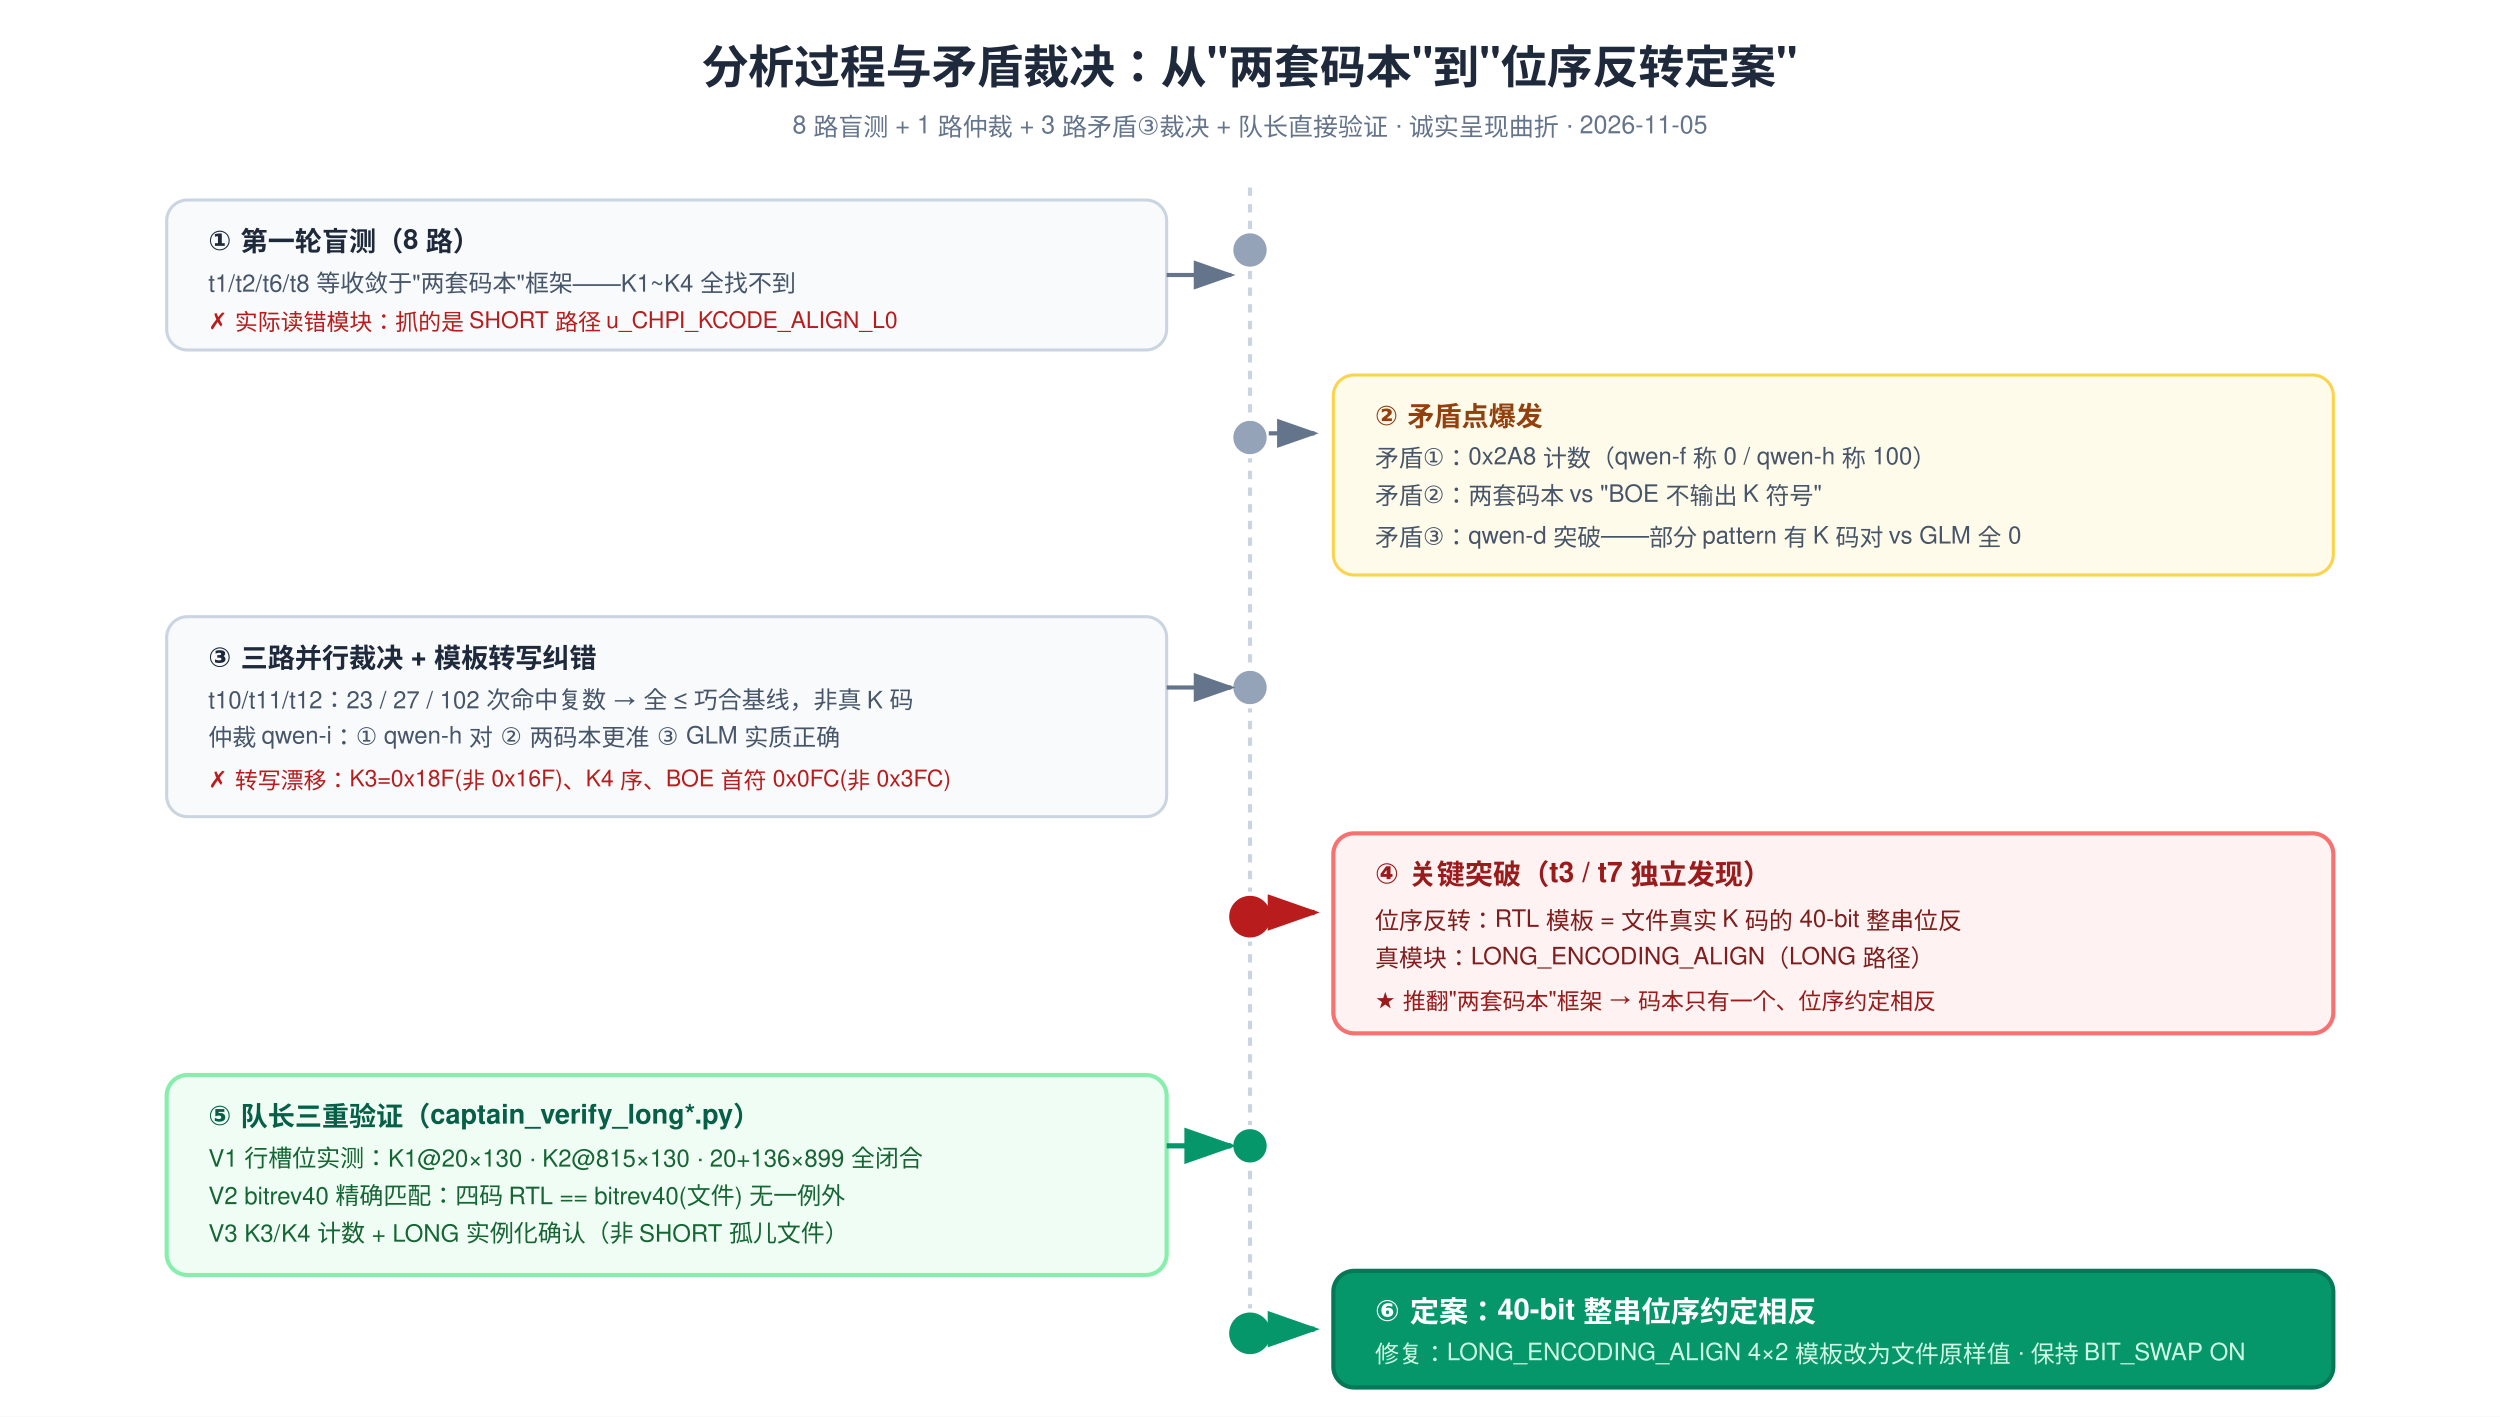
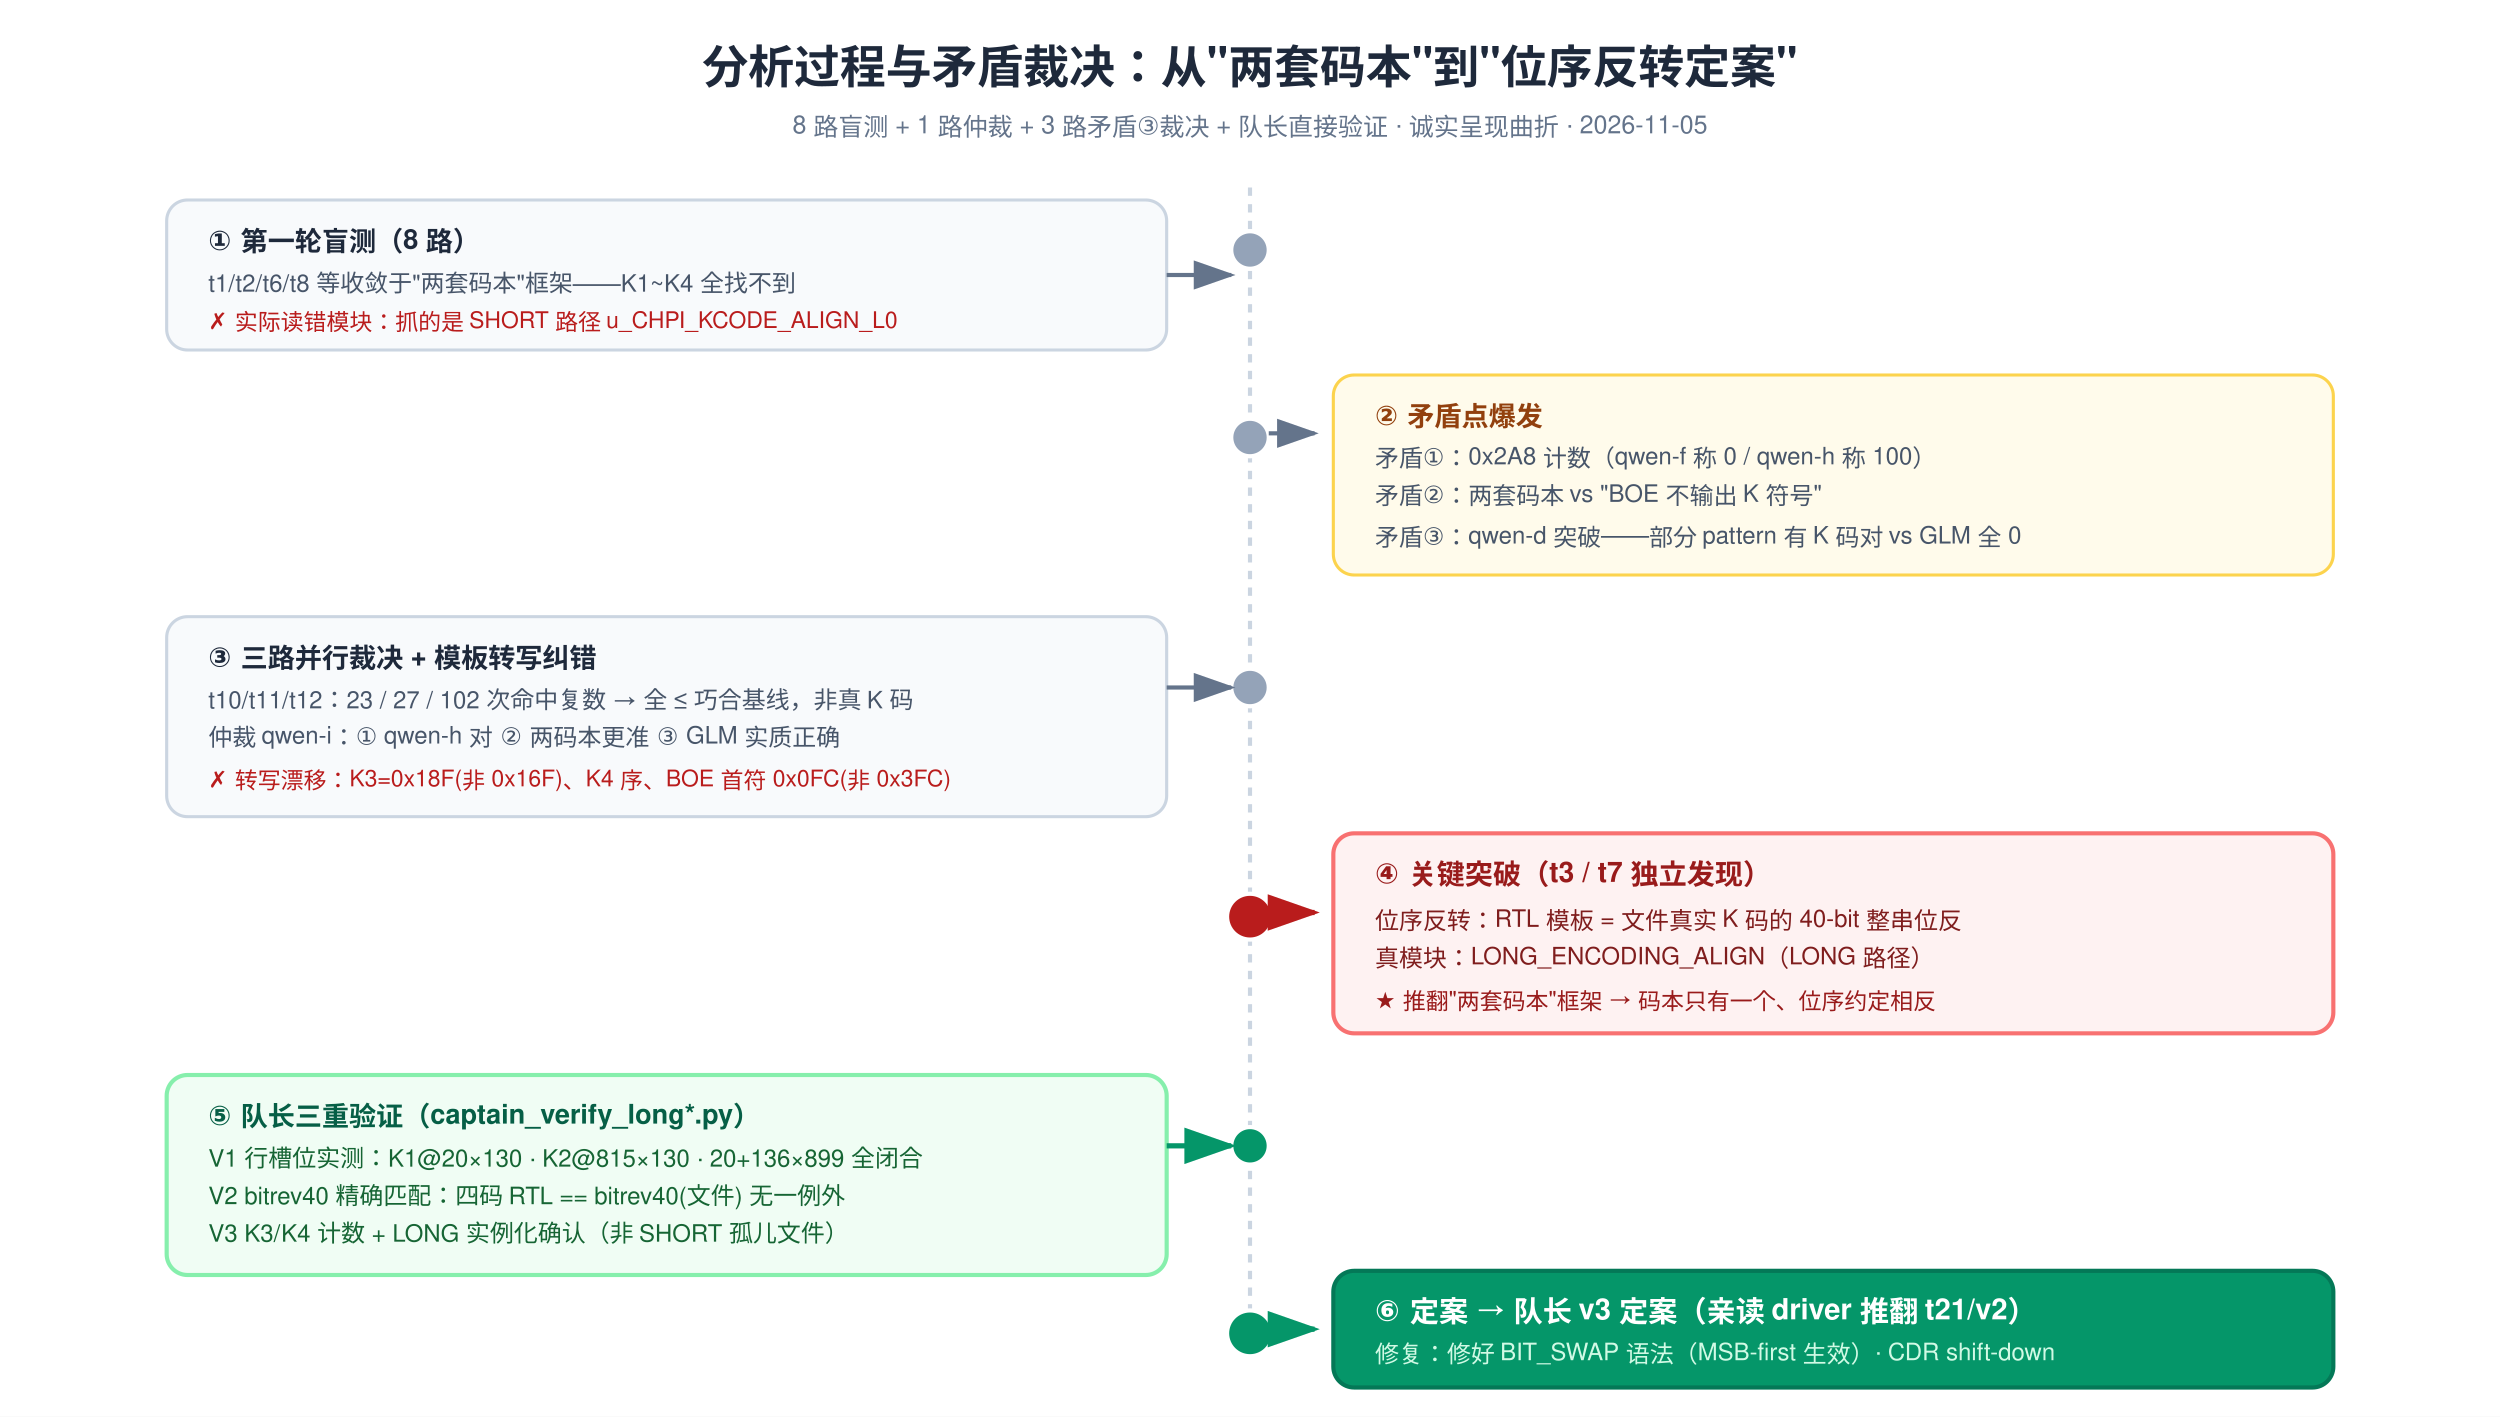
<svg xmlns="http://www.w3.org/2000/svg" viewBox="0 0 1200 680" width="1200" height="680">
  <style>text { font-family: 'Helvetica Neue', Helvetica, Arial, 'PingFang SC', 'Microsoft YaHei', 'Microsoft JhengHei', 'SimHei', sans-serif; }</style>
  <defs>
    <marker id="ar-gray" markerWidth="10" markerHeight="7" refX="9" refY="3.5" orient="auto">
      <polygon points="0 0, 10 3.5, 0 7" fill="#64748b" />
    </marker>
    <marker id="ar-red" markerWidth="10" markerHeight="7" refX="9" refY="3.5" orient="auto">
      <polygon points="0 0, 10 3.5, 0 7" fill="#b91c1c" />
    </marker>
    <marker id="ar-green" markerWidth="10" markerHeight="7" refX="9" refY="3.5" orient="auto">
      <polygon points="0 0, 10 3.5, 0 7" fill="#059669" />
    </marker>
  </defs>
  <rect width="1200" height="680" fill="#ffffff" />
  <text x="600" y="40" font-size="22" fill="#1e293b" text-anchor="middle" font-weight="600">分析过程与矛盾裁决：从"两套码本"到"位序反转定案"</text>
  <text x="600" y="64" font-size="12" fill="#64748b" text-anchor="middle">8 路盲测 + 1 路仲裁 + 3 路矛盾③裁决 + 队长直接验证 · 诚实呈现曲折 · 2026-11-05</text>
  <line x1="600" y1="90" x2="600" y2="650" stroke="#cbd5e1" stroke-width="2" stroke-dasharray="4 4" />
  <g>
    <circle cx="600" cy="120" r="9" fill="#94a3b8" stroke="#fff" stroke-width="2" />
    <rect x="80" y="96" width="480" height="72" rx="10" fill="#f8fafc" stroke="#cbd5e1" stroke-width="1.5" />
    <text x="100" y="120" font-size="13" fill="#1e293b" font-weight="700">① 第一轮盲测（8 路）</text>
    <text x="100" y="140" font-size="11.5" fill="#475569">t1/t2/t6/t8 等收敛于"两套码本"框架——K1~K4 全找不到</text>
    <text x="100" y="158" font-size="11" fill="#b91c1c">✗ 实际读错模块：抓的是 SHORT 路径 u_CHPI_KCODE_ALIGN_L0</text>
    <line x1="560" y1="132" x2="591" y2="132" stroke="#64748b" stroke-width="2" marker-end="url(#ar-gray)" />
  </g>
  <g>
    <circle cx="600" cy="210" r="9" fill="#94a3b8" stroke="#fff" stroke-width="2" />
    <rect x="640" y="180" width="480" height="96" rx="10" fill="#fffbeb" stroke="#fcd34d" stroke-width="1.5" />
    <text x="660" y="204" font-size="13" fill="#92400e" font-weight="700">② 矛盾点爆发</text>
    <text x="660" y="224" font-size="11.5" fill="#475569">矛盾①：0x2A8 计数（qwen-f 称 0 / qwen-h 称 100）</text>
    <text x="660" y="242" font-size="11.5" fill="#475569">矛盾②：两套码本 vs "BOE 不输出 K 符号"</text>
    <text x="660" y="262" font-size="11.5" fill="#475569">矛盾③：qwen-d 突破——部分 pattern 有 K 码对 vs GLM 全 0</text>
    <line x1="609" y1="208" x2="631" y2="208" stroke="#64748b" stroke-width="2" marker-end="url(#ar-gray)" />
  </g>
  <g>
    <circle cx="600" cy="330" r="9" fill="#94a3b8" stroke="#fff" stroke-width="2" />
    <rect x="80" y="296" width="480" height="96" rx="10" fill="#f8fafc" stroke="#cbd5e1" stroke-width="1.5" />
    <text x="100" y="320" font-size="13" fill="#1e293b" font-weight="700">③ 三路并行裁决 + 模板转写纠错</text>
    <text x="100" y="340" font-size="11.5" fill="#475569">t10/t11/t12：23 / 27 / 102 次命中复数 → 全 ≤ 巧合基线，非真 K 码</text>
    <text x="100" y="358" font-size="11.5" fill="#475569">仲裁 qwen-i：① qwen-h 对 ② 两码本更准 ③ GLM 实质正确</text>
    <text x="100" y="378" font-size="11" fill="#b91c1c">✗ 转写漂移：K3=0x18F(非 0x16F)、K4 序、BOE 首符 0x0FC(非 0x3FC)</text>
    <line x1="560" y1="330" x2="591" y2="330" stroke="#64748b" stroke-width="2" marker-end="url(#ar-gray)" />
  </g>
  <g>
    <circle cx="600" cy="440" r="11" fill="#b91c1c" stroke="#fff" stroke-width="2" />
    <rect x="640" y="400" width="480" height="96" rx="10" fill="#fef2f2" stroke="#f87171" stroke-width="2" />
    <text x="660" y="424" font-size="13.5" fill="#991b1b" font-weight="700">④ 关键突破（t3 / t7 独立发现）</text>
    <text x="660" y="446" font-size="11.5" fill="#7f1d1d">位序反转：RTL 模板 = 文件真实 K 码的 40-bit 整串位反</text>
    <text x="660" y="464" font-size="11.5" fill="#7f1d1d">真模块：LONG_ENCODING_ALIGN（LONG 路径）</text>
    <text x="660" y="484" font-size="11" fill="#991b1b">★ 推翻"两套码本"框架 → 码本只有一个、位序约定相反</text>
    <line x1="609" y1="438" x2="631" y2="438" stroke="#b91c1c" stroke-width="2.5" marker-end="url(#ar-red)" />
  </g>
  <g>
    <circle cx="600" cy="550" r="9" fill="#059669" stroke="#fff" stroke-width="2" />
    <rect x="80" y="516" width="480" height="96" rx="10" fill="#f0fdf4" stroke="#86efac" stroke-width="2" />
    <text x="100" y="540" font-size="13" fill="#065f46" font-weight="700">⑤ 队长三重验证（captain_verify_long*.py）</text>
    <text x="100" y="560" font-size="11.5" fill="#166534">V1 行槽位实测：K1@20×130 · K2@815×130 · 20+136×899 全闭合</text>
    <text x="100" y="578" font-size="11.5" fill="#166534">V2 bitrev40 精确匹配：四码 RTL == bitrev40(文件) 无一例外</text>
    <text x="100" y="596" font-size="11.5" fill="#166534">V3 K3/K4 计数 + LONG 实例化确认（非 SHORT 孤儿文件）</text>
    <line x1="560" y1="550" x2="591" y2="550" stroke="#059669" stroke-width="2.5" marker-end="url(#ar-green)" />
  </g>
  <g>
    <circle cx="600" cy="640" r="11" fill="#059669" stroke="#fff" stroke-width="2" />
    <rect x="640" y="610" width="480" height="56" rx="10" fill="#059669" stroke="#047857" stroke-width="2" />
-     <text x="660" y="634" font-size="14" fill="#ffffff" font-weight="700">⑥ 定案：40-bit 整串位序约定相反</text>
-     <text x="660" y="654" font-size="11.5" fill="#d1fae5">修复：LONG_ENCODING_ALIGN 4×2 模板改为文件原样值 · 保持 BIT_SWAP ON</text>
+     <text x="660" y="634" font-size="14" fill="#ffffff" font-weight="700">⑥ 定案 → 队长 v3 定案（亲读 driver 推翻 t21/v2）</text>
+     <text x="660" y="654" font-size="11.5" fill="#d1fae5">修复：修好 BIT_SWAP 语法（MSB-first 生效）· CDR shift-down</text>
    <line x1="609" y1="638" x2="631" y2="638" stroke="#059669" stroke-width="2.5" marker-end="url(#ar-green)" />
  </g>
</svg>
